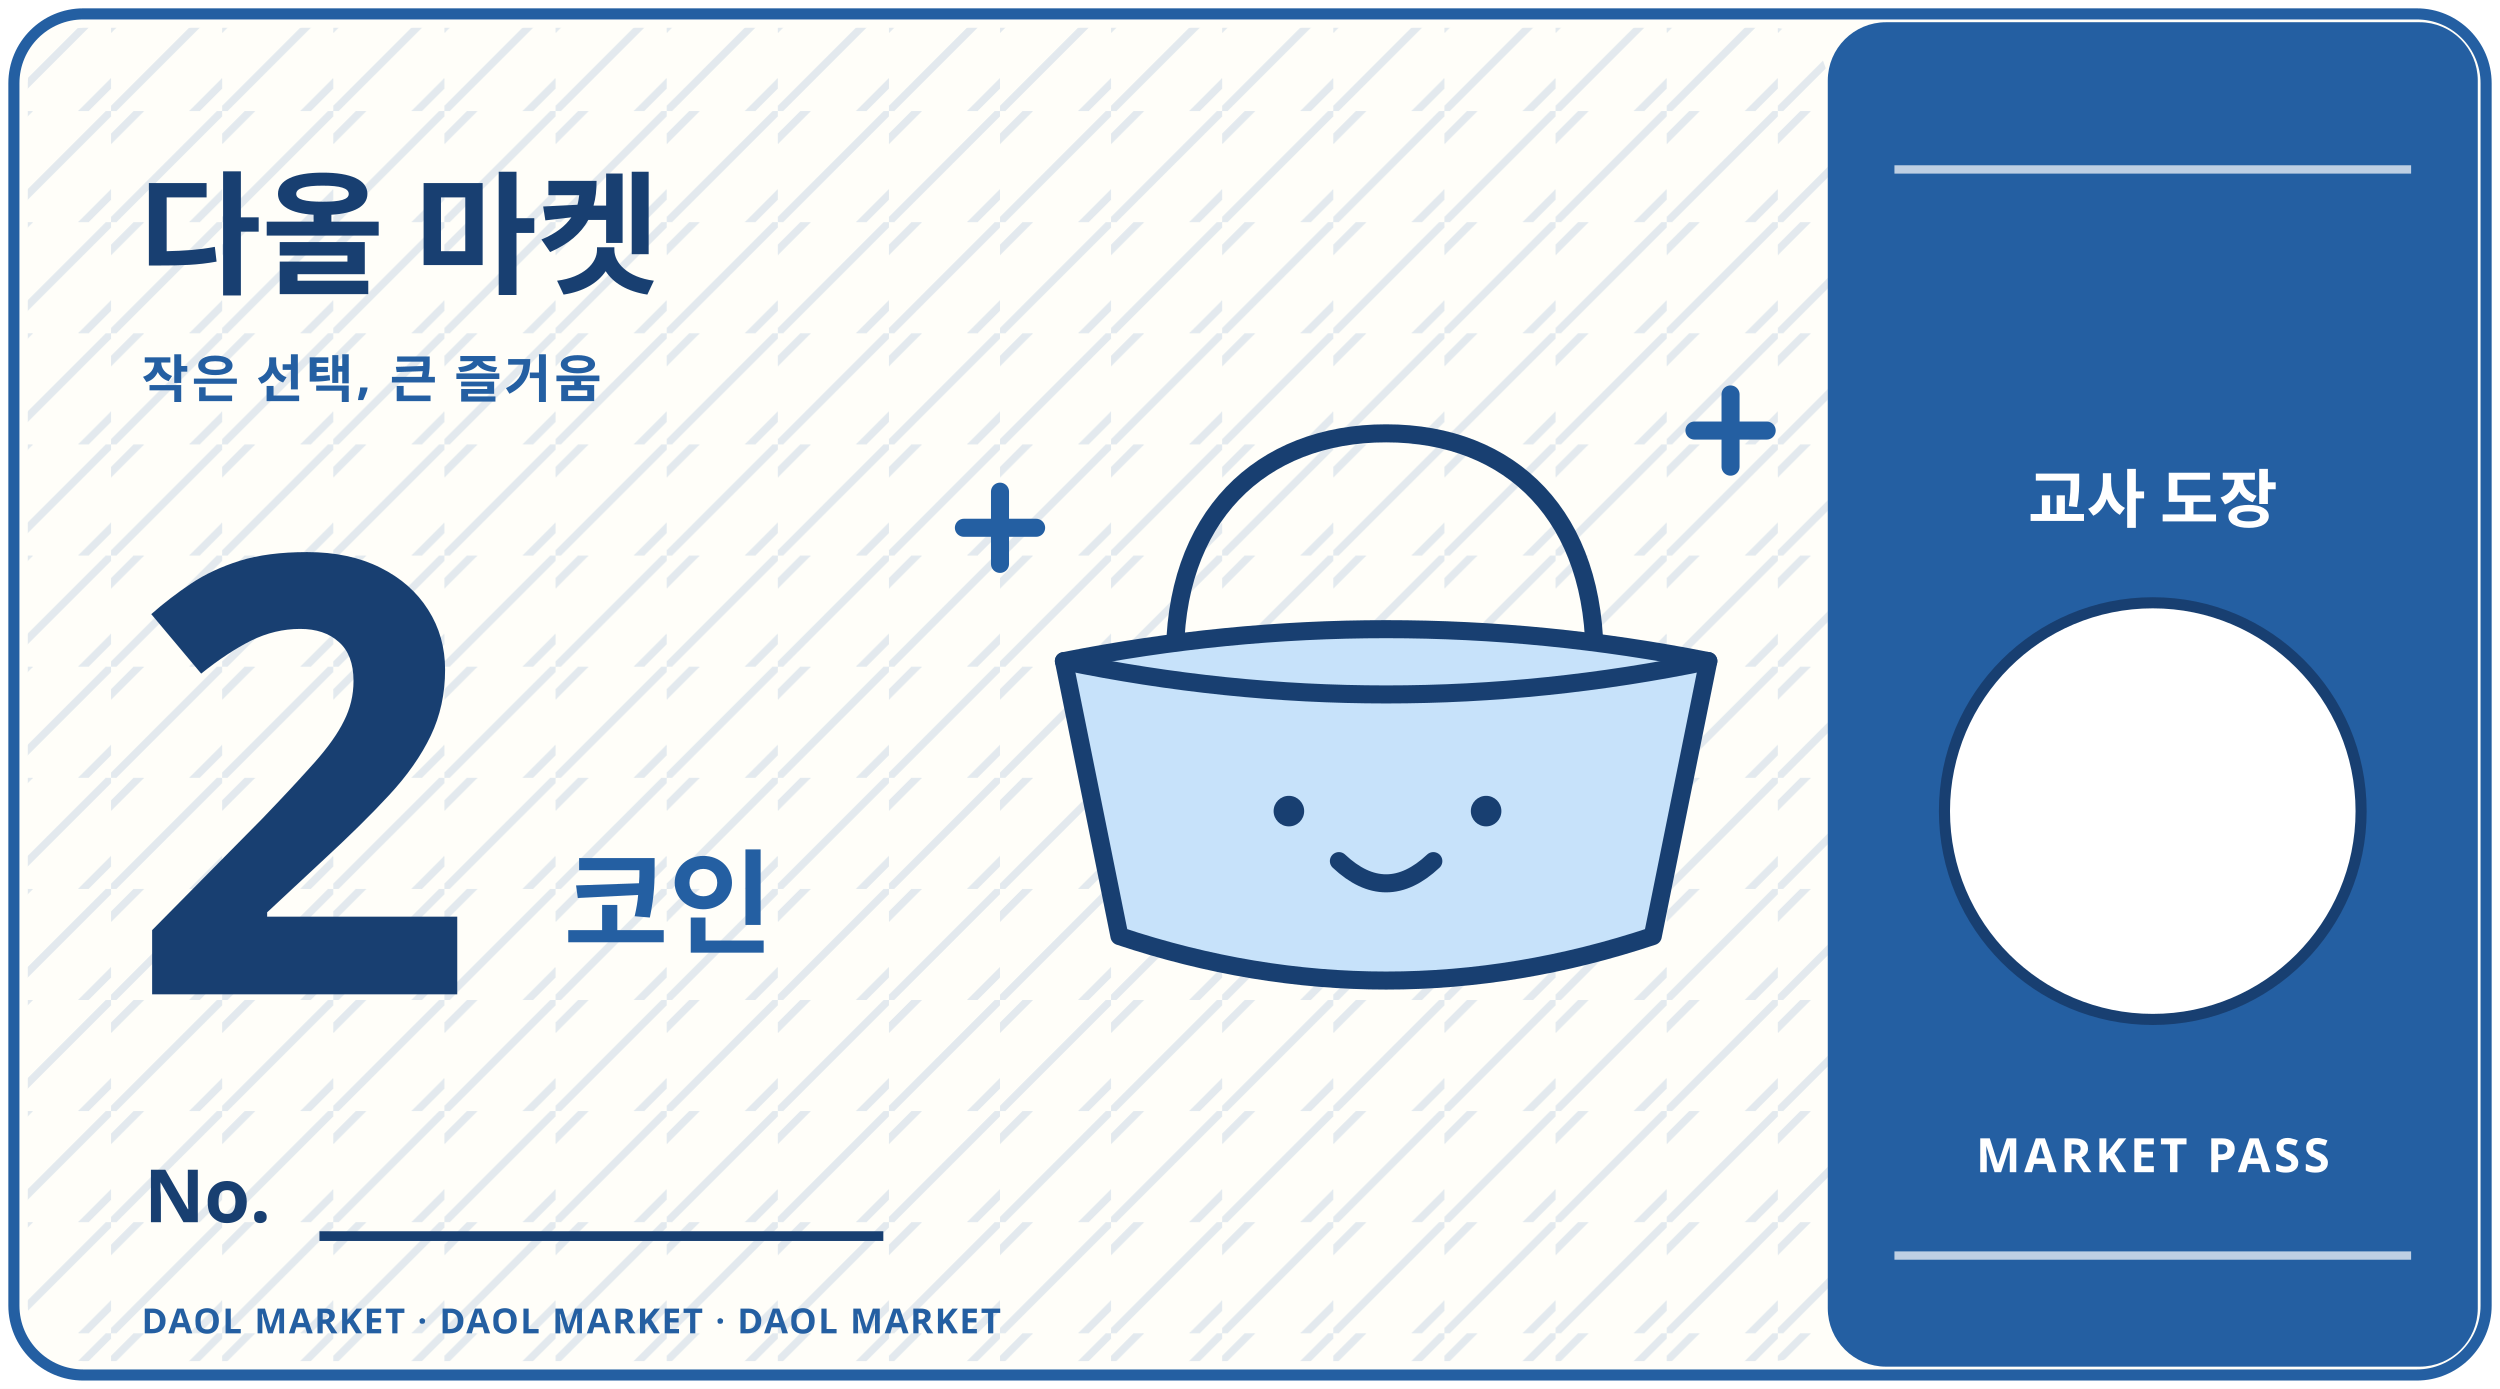
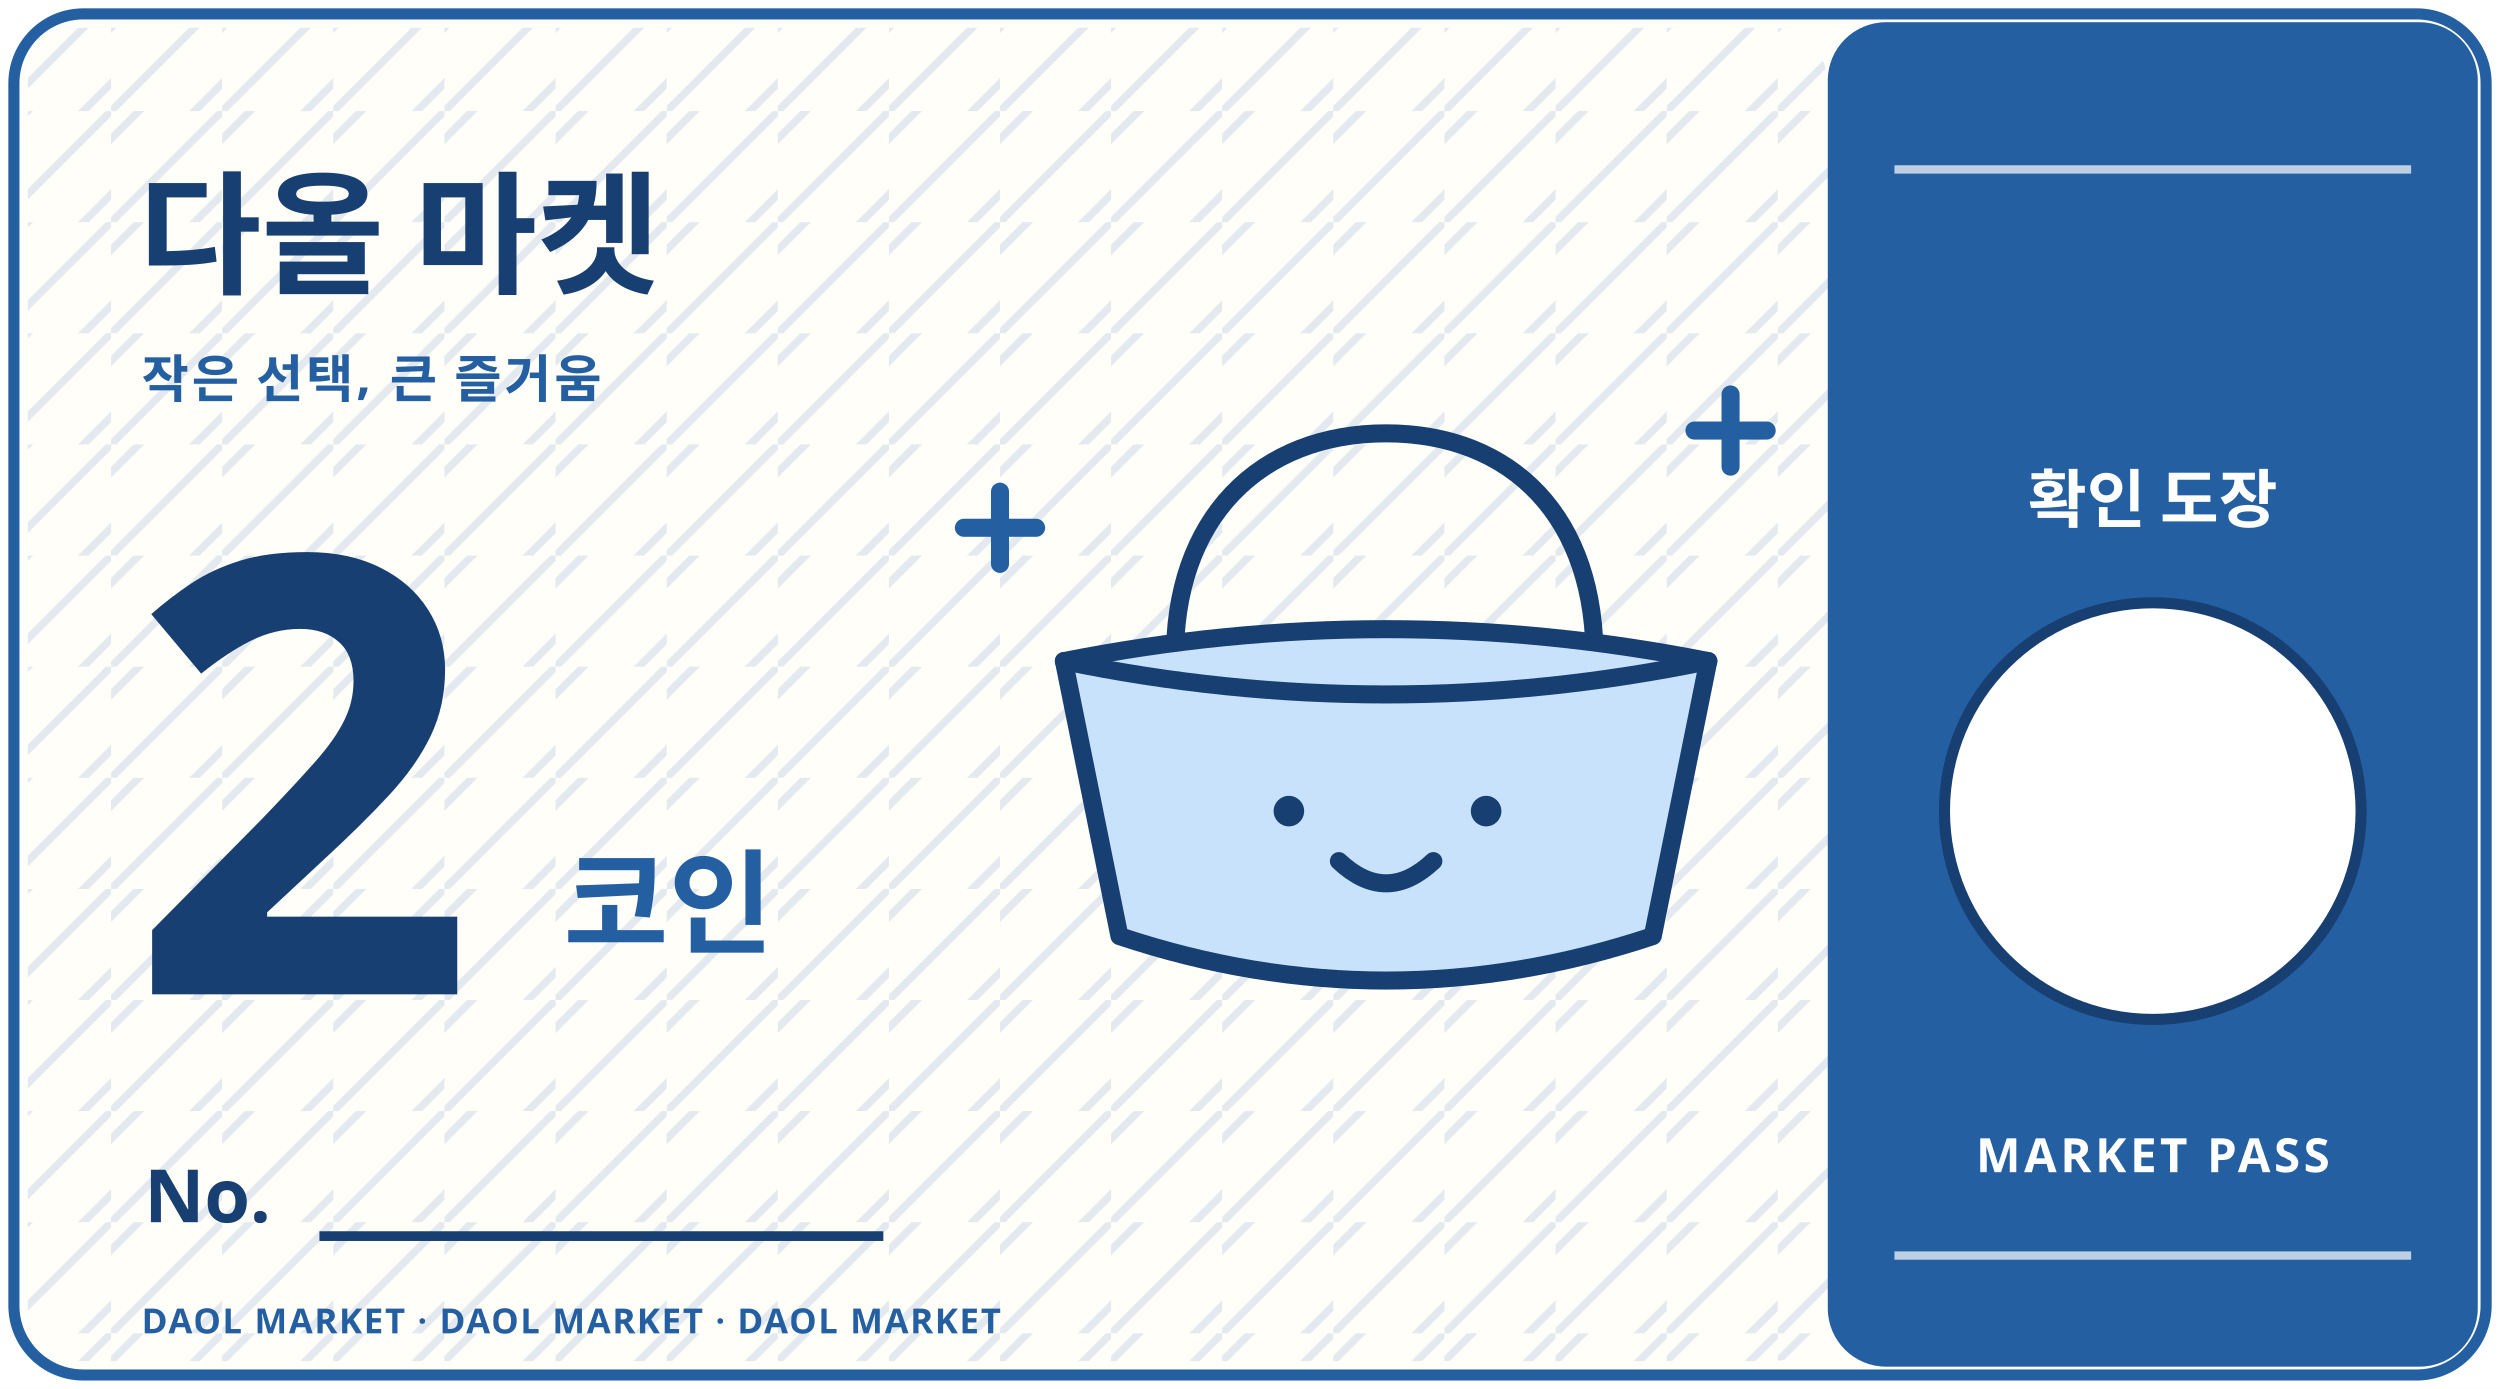
<svg xmlns="http://www.w3.org/2000/svg" width="90mm" height="50mm" viewBox="0 0 90 50" role="img" aria-labelledby="basket-2-title basket-2-desc">
  <defs>
    <pattern id="basket-2-pattern" width="4" height="4" patternUnits="userSpaceOnUse">
      <path d="M-1 2L2 -1 M0 4L4 0 M2 5L5 2" fill="none" stroke="#245FA2" stroke-width=".27" />
    </pattern>
  </defs>
  <rect width="90" height="50" fill="#FFFFFF" />
  <rect x=".5" y=".5" width="89" height="49" rx="2.5" fill="#FFFEF9" stroke="#245FA2" stroke-width=".4" />
  <rect x="1" y="1" width="64.8" height="48" rx="2" fill="url(#basket-2-pattern)" opacity=".13" />
  <rect x="65.8" y=".8" width="23.4" height="48.4" rx="2.1" fill="#245FA2" />
  <path d="M68.2 6.1H86.8 M68.2 45.2H86.8" stroke="#FFFFFF" stroke-width=".3" opacity=".7" />
  <g font-family="'Malgun Gothic', 'Apple SD Gothic Neo', sans-serif">
    <text x="5" y="10.2" font-size="4.8" font-weight="800" fill="#183F71">다올 마켓</text>
    <text x="5.1" y="14.3" font-size="1.85" font-weight="700" letter-spacing=".10" fill="#245FA2">작은 선택, 큰 즐거움</text>
    <text x="4.6" y="35.8" font-size="22" font-weight="800" fill="#183F71">2</text>
    <text x="20.3" y="34" font-size="4.1" font-weight="700" fill="#245FA2">코인</text>
    <text x="5.2" y="44" font-size="2.65" font-weight="700" fill="#183F71">No.</text>
    <path d="M11.5 44.5H31.8" stroke="#183F71" stroke-width=".35" />
    <text x="5.1" y="48" font-size="1.25" font-weight="700" letter-spacing=".06" fill="#245FA2">DAOL MARKET · DAOL MARKET · DAOL MARKET</text>
-     <text x="77.5" y="18.8" text-anchor="middle" font-size="2.3" font-weight="700" fill="#FFFFFF">교사 도장</text>
+     <text x="77.5" y="18.8" text-anchor="middle" font-size="2.3" font-weight="700" fill="#FFFFFF">확인 도장</text>
    <circle cx="77.5" cy="29.2" r="7.5" fill="#FFFFFF" stroke="#183F71" stroke-width=".4" />
    <text x="77.5" y="42.2" text-anchor="middle" font-size="1.7" font-weight="700" letter-spacing=".13" fill="#FFFFFF">MARKET PASS</text>
  </g>
  <g stroke="#183F71" stroke-width=".65" stroke-linecap="round" stroke-linejoin="round">
    <path d="M42.3 23.9C42.2 18.6 45.4 15.6 49.9 15.6S57.5 18.6 57.4 23.9" fill="none" />
    <path d="M38.3 23.8Q49.9 21.5 61.5 23.8L59.5 33.7Q49.9 36.9 40.3 33.7Z" fill="#C7E2FA" />
    <path d="M38.3 23.8Q49.9 26.2 61.5 23.8" fill="none" />
    <circle cx="46.4" cy="29.2" r=".55" fill="#183F71" stroke="none" />
    <circle cx="53.5" cy="29.2" r=".55" fill="#183F71" stroke="none" />
    <path d="M48.2 31Q49.9 32.6 51.6 31" fill="none" />
    <path d="M36 17.7V20.3M34.7 19H37.3 M62.3 14.2V16.8M61 15.5H63.6" fill="none" stroke="#245FA2" />
  </g>
</svg>
